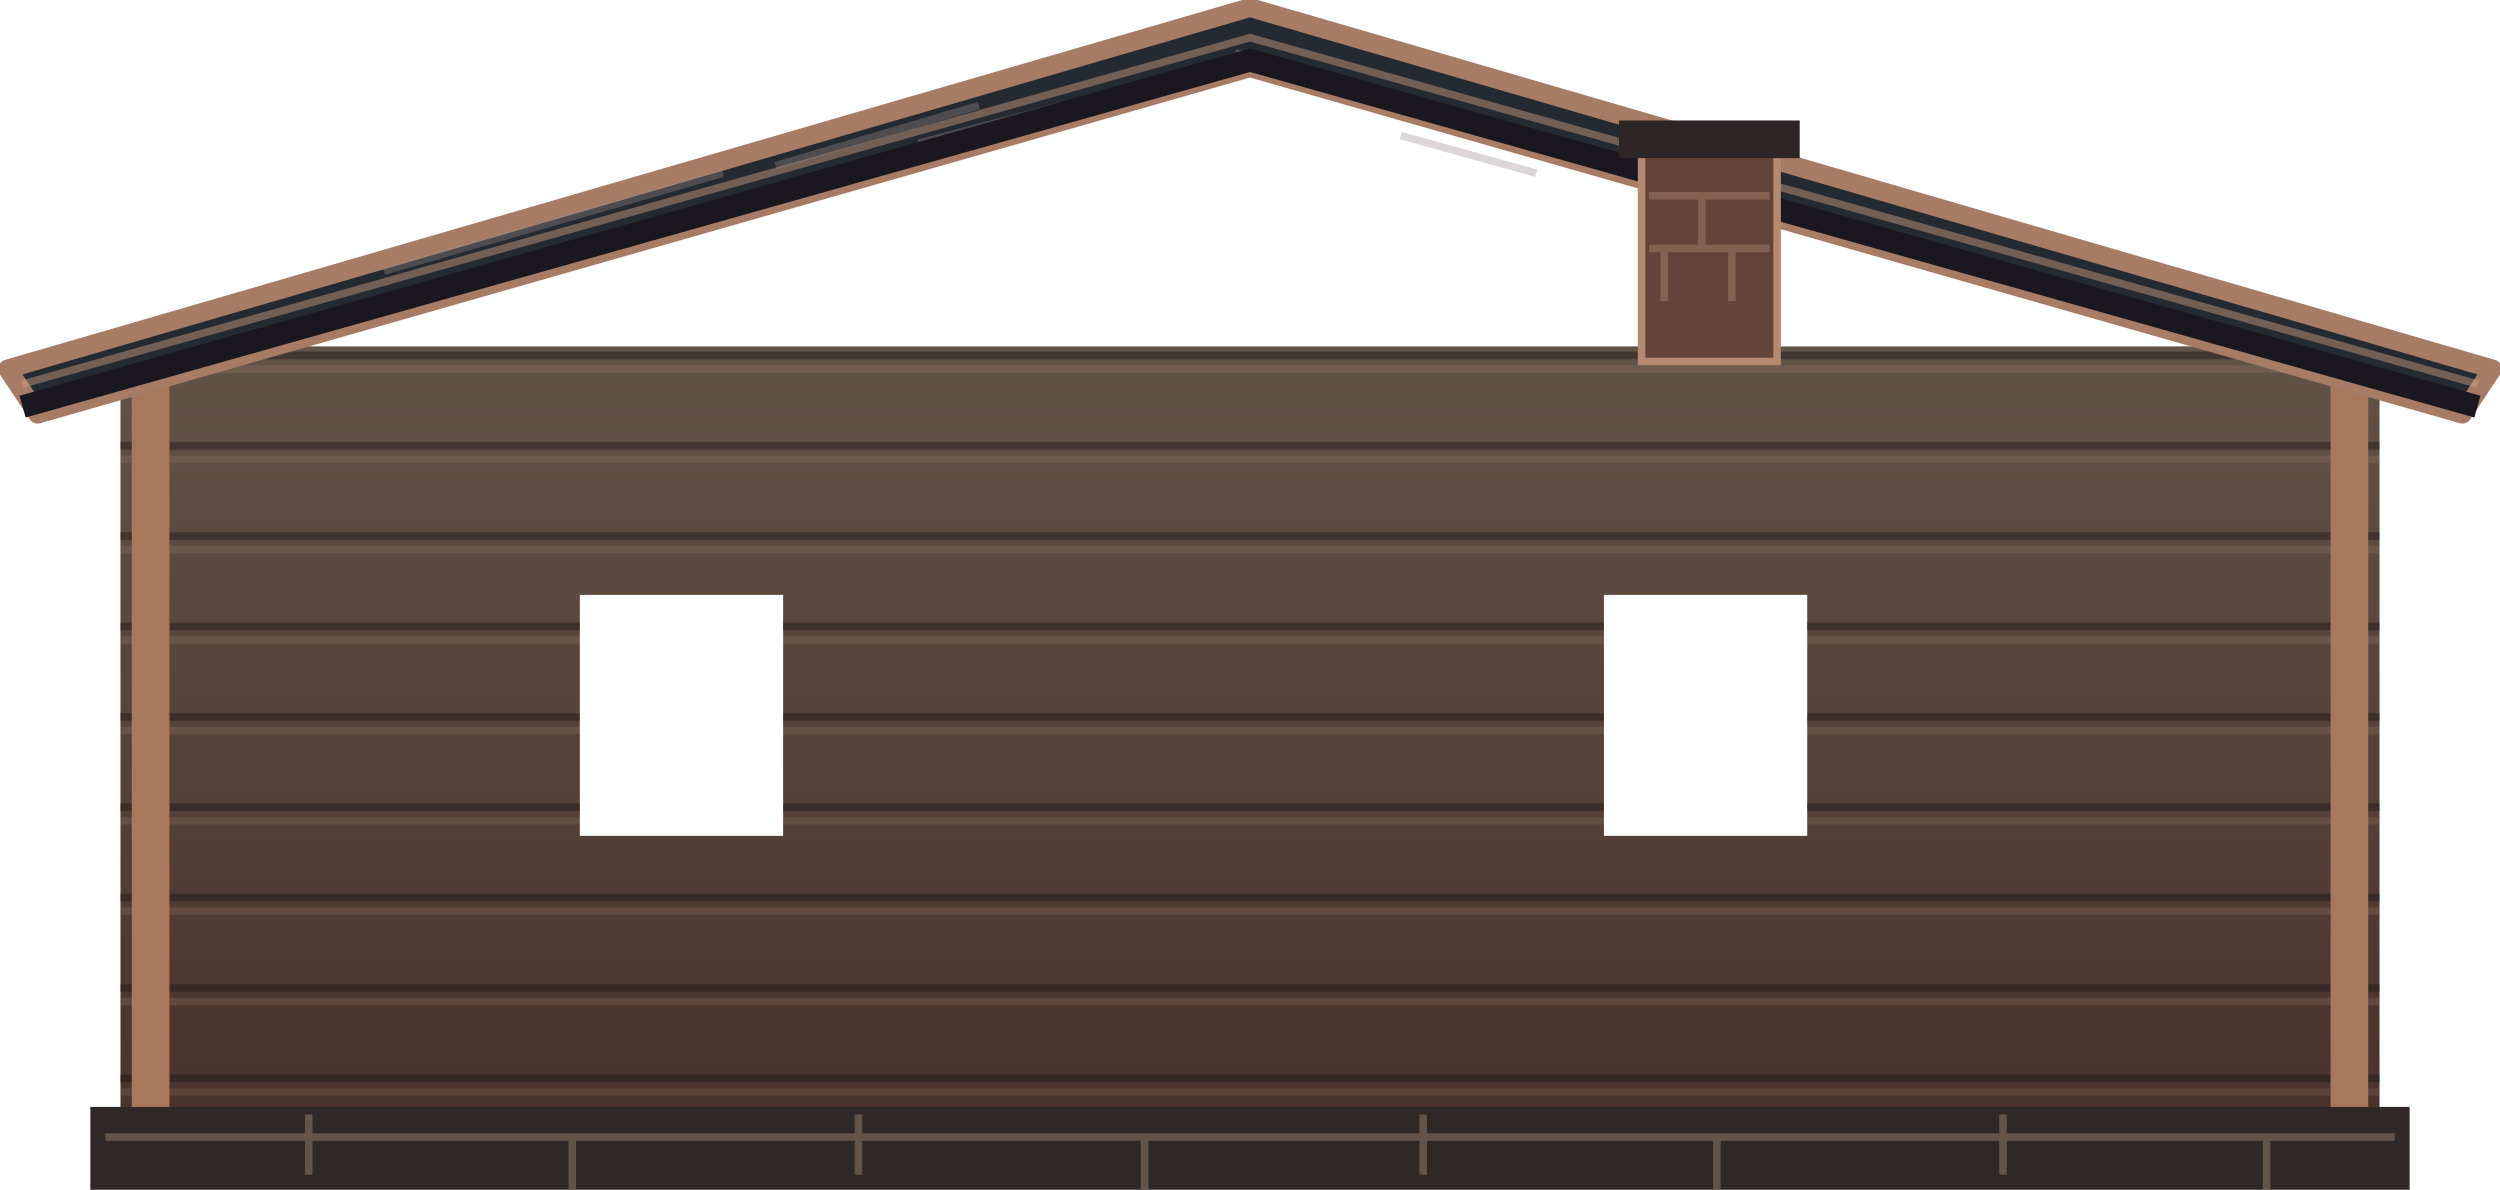
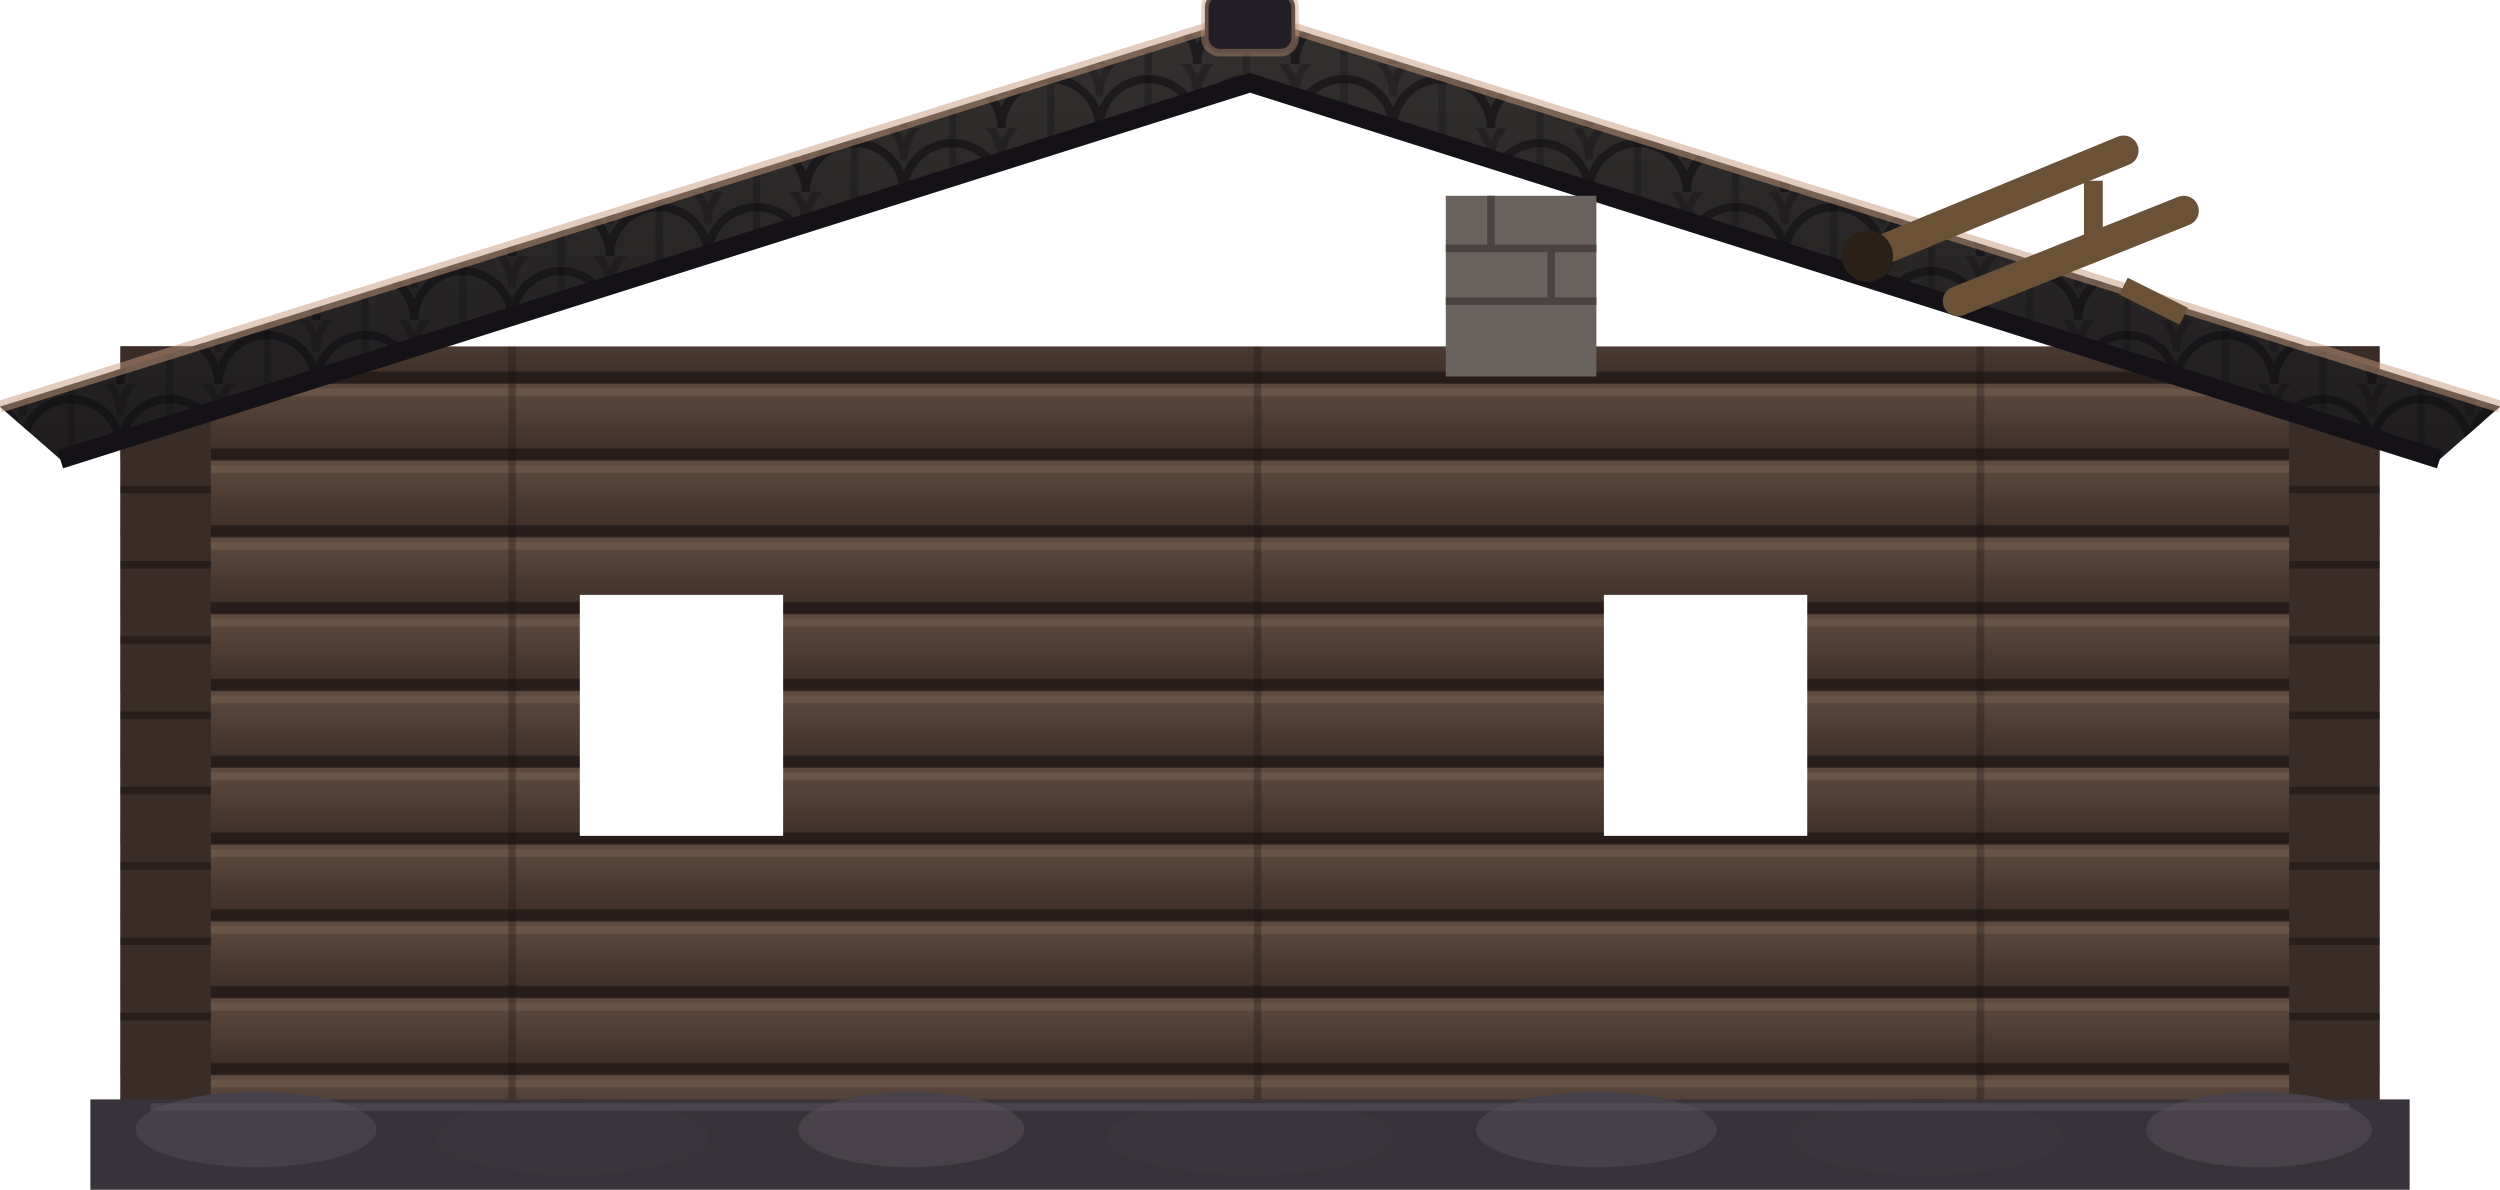
<svg xmlns="http://www.w3.org/2000/svg" width="332" height="158" viewBox="-16 0 332 158">
  <defs>
    <linearGradient id="wall" x2="0" y2="1">
-       <stop stop-color="#625347" />
-       <stop offset="1" stop-color="#49332c" />
+       <stop stop-color="#5f4a3e" />
+       <stop offset="1" stop-color="#3a2c26" />
    </linearGradient>
-     <pattern id="siding" width="30" height="12" patternUnits="userSpaceOnUse">
-       <path d="M0 11.2H30" stroke="#21191a" stroke-opacity=".48" />
-       <path d="M0 1h30" stroke="#ddb092" stroke-opacity=".13" />
+     <linearGradient id="roofg" x2="0" y2="1">
+       <stop stop-color="#33302f" />
+       <stop offset="1" stop-color="#1f1d1e" />
+     </linearGradient>
+     <pattern id="logs" width="300" height="10.2" patternUnits="userSpaceOnUse">
+       <rect width="300" height="10.2" fill="url(#wall)" />
+       <path d="M0 9.3H300" stroke="#171010" stroke-opacity=".55" stroke-width="1.5" />
+       <path d="M0 1.1H300" stroke="#f0c9a2" stroke-opacity=".10" />
+       <path d="M52 0v10.2M151 0v10.2M247 0v10.2" stroke="#171010" stroke-opacity=".28" stroke-width="1" />
+     </pattern>
+     <pattern id="shingles" width="13" height="8.5" patternUnits="userSpaceOnUse">
+       <path d="M0 8.5a6.5 6.5 0 0 1 13 0" fill="none" stroke="#0e0c11" stroke-opacity=".55" stroke-width="1.1" />
+       <path d="M0 4.2a6.5 6.5 0 0 1 13 0" fill="none" stroke="#0e0c11" stroke-opacity=".3" stroke-width="1" />
+       <path d="M6.5 0v8.5" stroke="#0e0c11" stroke-opacity=".25" />
    </pattern>
    <clipPath id="wall-openings">
      <path clip-rule="evenodd" d="M0 46H300V148H0Z M61 79H88V111H61Z M197 79H224V111H197Z" />
    </clipPath>
+     <clipPath id="roofclip">
+       <path d="M-16 54L150 2L316 54L308 61L150 11L-8 61Z" />
+     </clipPath>
  </defs>
-   <g id="siding" clip-path="url(#wall-openings)">
-     <path d="M0 46H300V148H0Z" fill="url(#wall)" />
-     <path d="M0 46H300V148H0Z" fill="url(#siding)" />
-     <path d="M4 46V148M296 46V148" stroke="#a7785c" stroke-width="5" />
+   <g clip-path="url(#wall-openings)">
+     <rect x="0" y="46" width="300" height="102" fill="url(#logs)" />
+     <g id="corners">
+       <rect x="-1" y="45" width="13" height="104" rx="3" fill="#3a2c26" />
+       <rect x="288" y="45" width="13" height="104" rx="3" fill="#3a2c26" />
+       <path d="M-1 55h13M-1 65h13M-1 75h13M-1 85h13M-1 95h13M-1 105h13M-1 115h13M-1 125h13M-1 135h13M288 55h13M288 65h13M288 75h13M288 85h13M288 95h13M288 105h13M288 115h13M288 125h13M288 135h13" stroke="#171010" stroke-opacity=".5" />
+     </g>
  </g>
  <g id="foundation">
-     <path d="M-4 147H304V158H-4Z" fill="#302827" />
-     <path d="M-2 151h304M25 148v8m35-5v7m38-10v8m38-5v7m37-10v8m39-5v7m38-10v8m35-5v7" stroke="#806a5b" stroke-opacity=".65" />
+     <rect x="-4" y="146" width="308" height="12" fill="#38323a" />
+     <ellipse cx="18" cy="150" rx="16" ry="5" fill="#454049" />
+     <ellipse cx="60" cy="151" rx="18" ry="5" fill="#3a343c" />
+     <ellipse cx="105" cy="150" rx="15" ry="5" fill="#484149" />
+     <ellipse cx="150" cy="151" rx="19" ry="5" fill="#3a343c" />
+     <ellipse cx="196" cy="150" rx="16" ry="5" fill="#454049" />
+     <ellipse cx="240" cy="151" rx="18" ry="5" fill="#3a343c" />
+     <ellipse cx="284" cy="150" rx="15" ry="5" fill="#484149" />
+     <path d="M4 147h292" stroke="#5c5560" stroke-opacity=".5" />
  </g>
  <g id="roof">
-     <path d="M-15 49L150 1L315 49L311 55L150 9L-11 55Z" fill="#252930" stroke="#a67c67" stroke-width="2.5" stroke-linejoin="round" />
-     <path d="M-13 51L150 5L313 51" fill="none" stroke="#d1a087" stroke-opacity=".45" stroke-width="1" />
-     <path d="M35 36l45-13m7-1l27-8m34-7l39 11m8 2l45 13m-134-14l19-5m45 4l18 5" stroke="#9b8d89" stroke-opacity=".35" stroke-width="1" />
-     <path d="M-13 54L150 8L313 54" fill="none" stroke="#1a171e" stroke-width="3" />
+     <path d="M-16 54L150 2L316 54L308 61L150 11L-8 61Z" fill="url(#roofg)" />
+     <path d="M-16 54L150 2L316 54L308 61L150 11L-8 61Z" fill="url(#shingles)" />
+     <path d="M-16 54L150 2L316 54" fill="none" stroke="#c99a7c" stroke-opacity=".5" stroke-width="1.6" />
+     <path d="M-8 61L150 11L308 61" fill="none" stroke="#141117" stroke-width="2.5" />
+     <rect x="144" y="-1" width="12" height="8" rx="2" fill="#241f26" stroke="#c99a7c" stroke-opacity=".4" />
  </g>
-   <g id="chimney">
-     <path d="M202 19h18v29h-18Z" fill="#624439" stroke="#b48970" />
-     <path d="M199 16h24v5h-24Z" fill="#2d2526" />
-     <path d="M203 26h16m-16 7h16m-9-7v7m-5 0v7m9-7v7" stroke="#c39a7f" stroke-opacity=".35" />
+   <g id="jib">
+     <path d="M232 34l34-14M244 40l30-12" stroke="#6b5136" stroke-width="4" stroke-linecap="round" />
+     <path d="M262 24v10M266 38l8 4" stroke="#6b5136" stroke-width="2.5" />
+     <circle cx="232" cy="34" r="3.4" fill="#2b2118" />
+   </g>
+   <g id="stone-chimney">
+     <path d="M176 26h20v24h-20Z" fill="#6a625e" />
+     <path d="M176 33h20M176 40h20M182 26v7M190 33v7" stroke="#3c3735" stroke-opacity=".7" />
  </g>
</svg>
